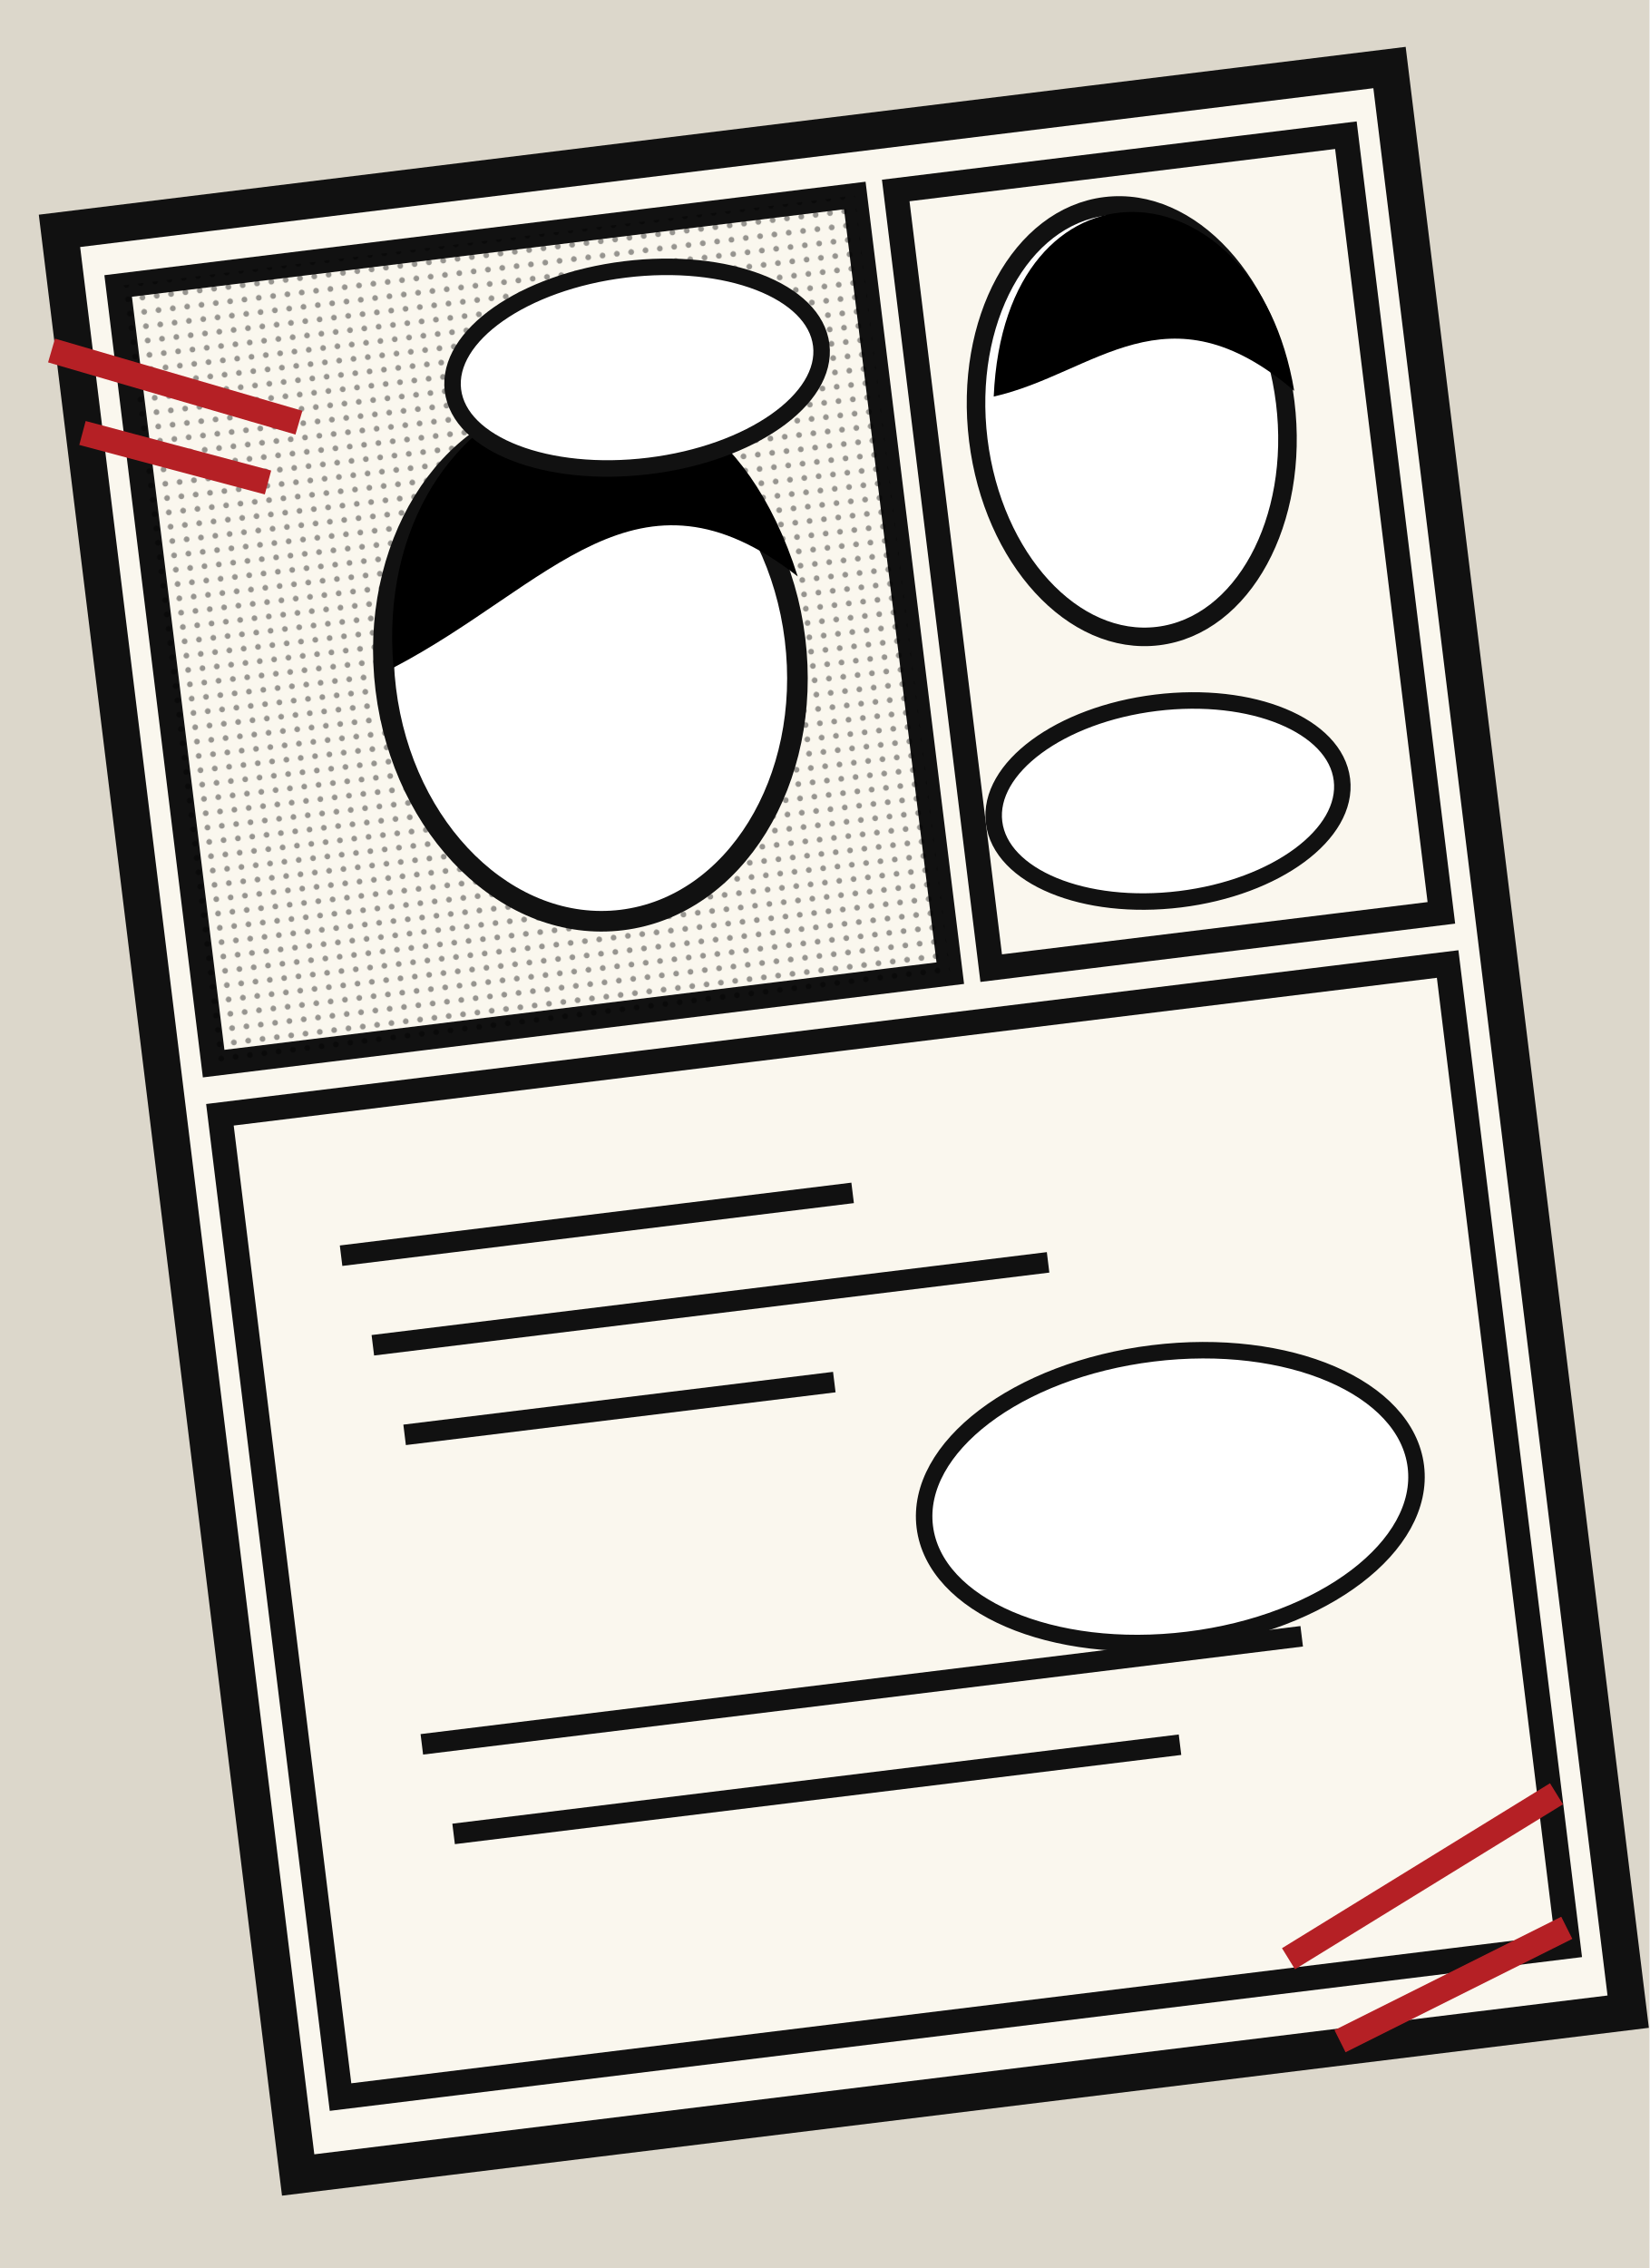
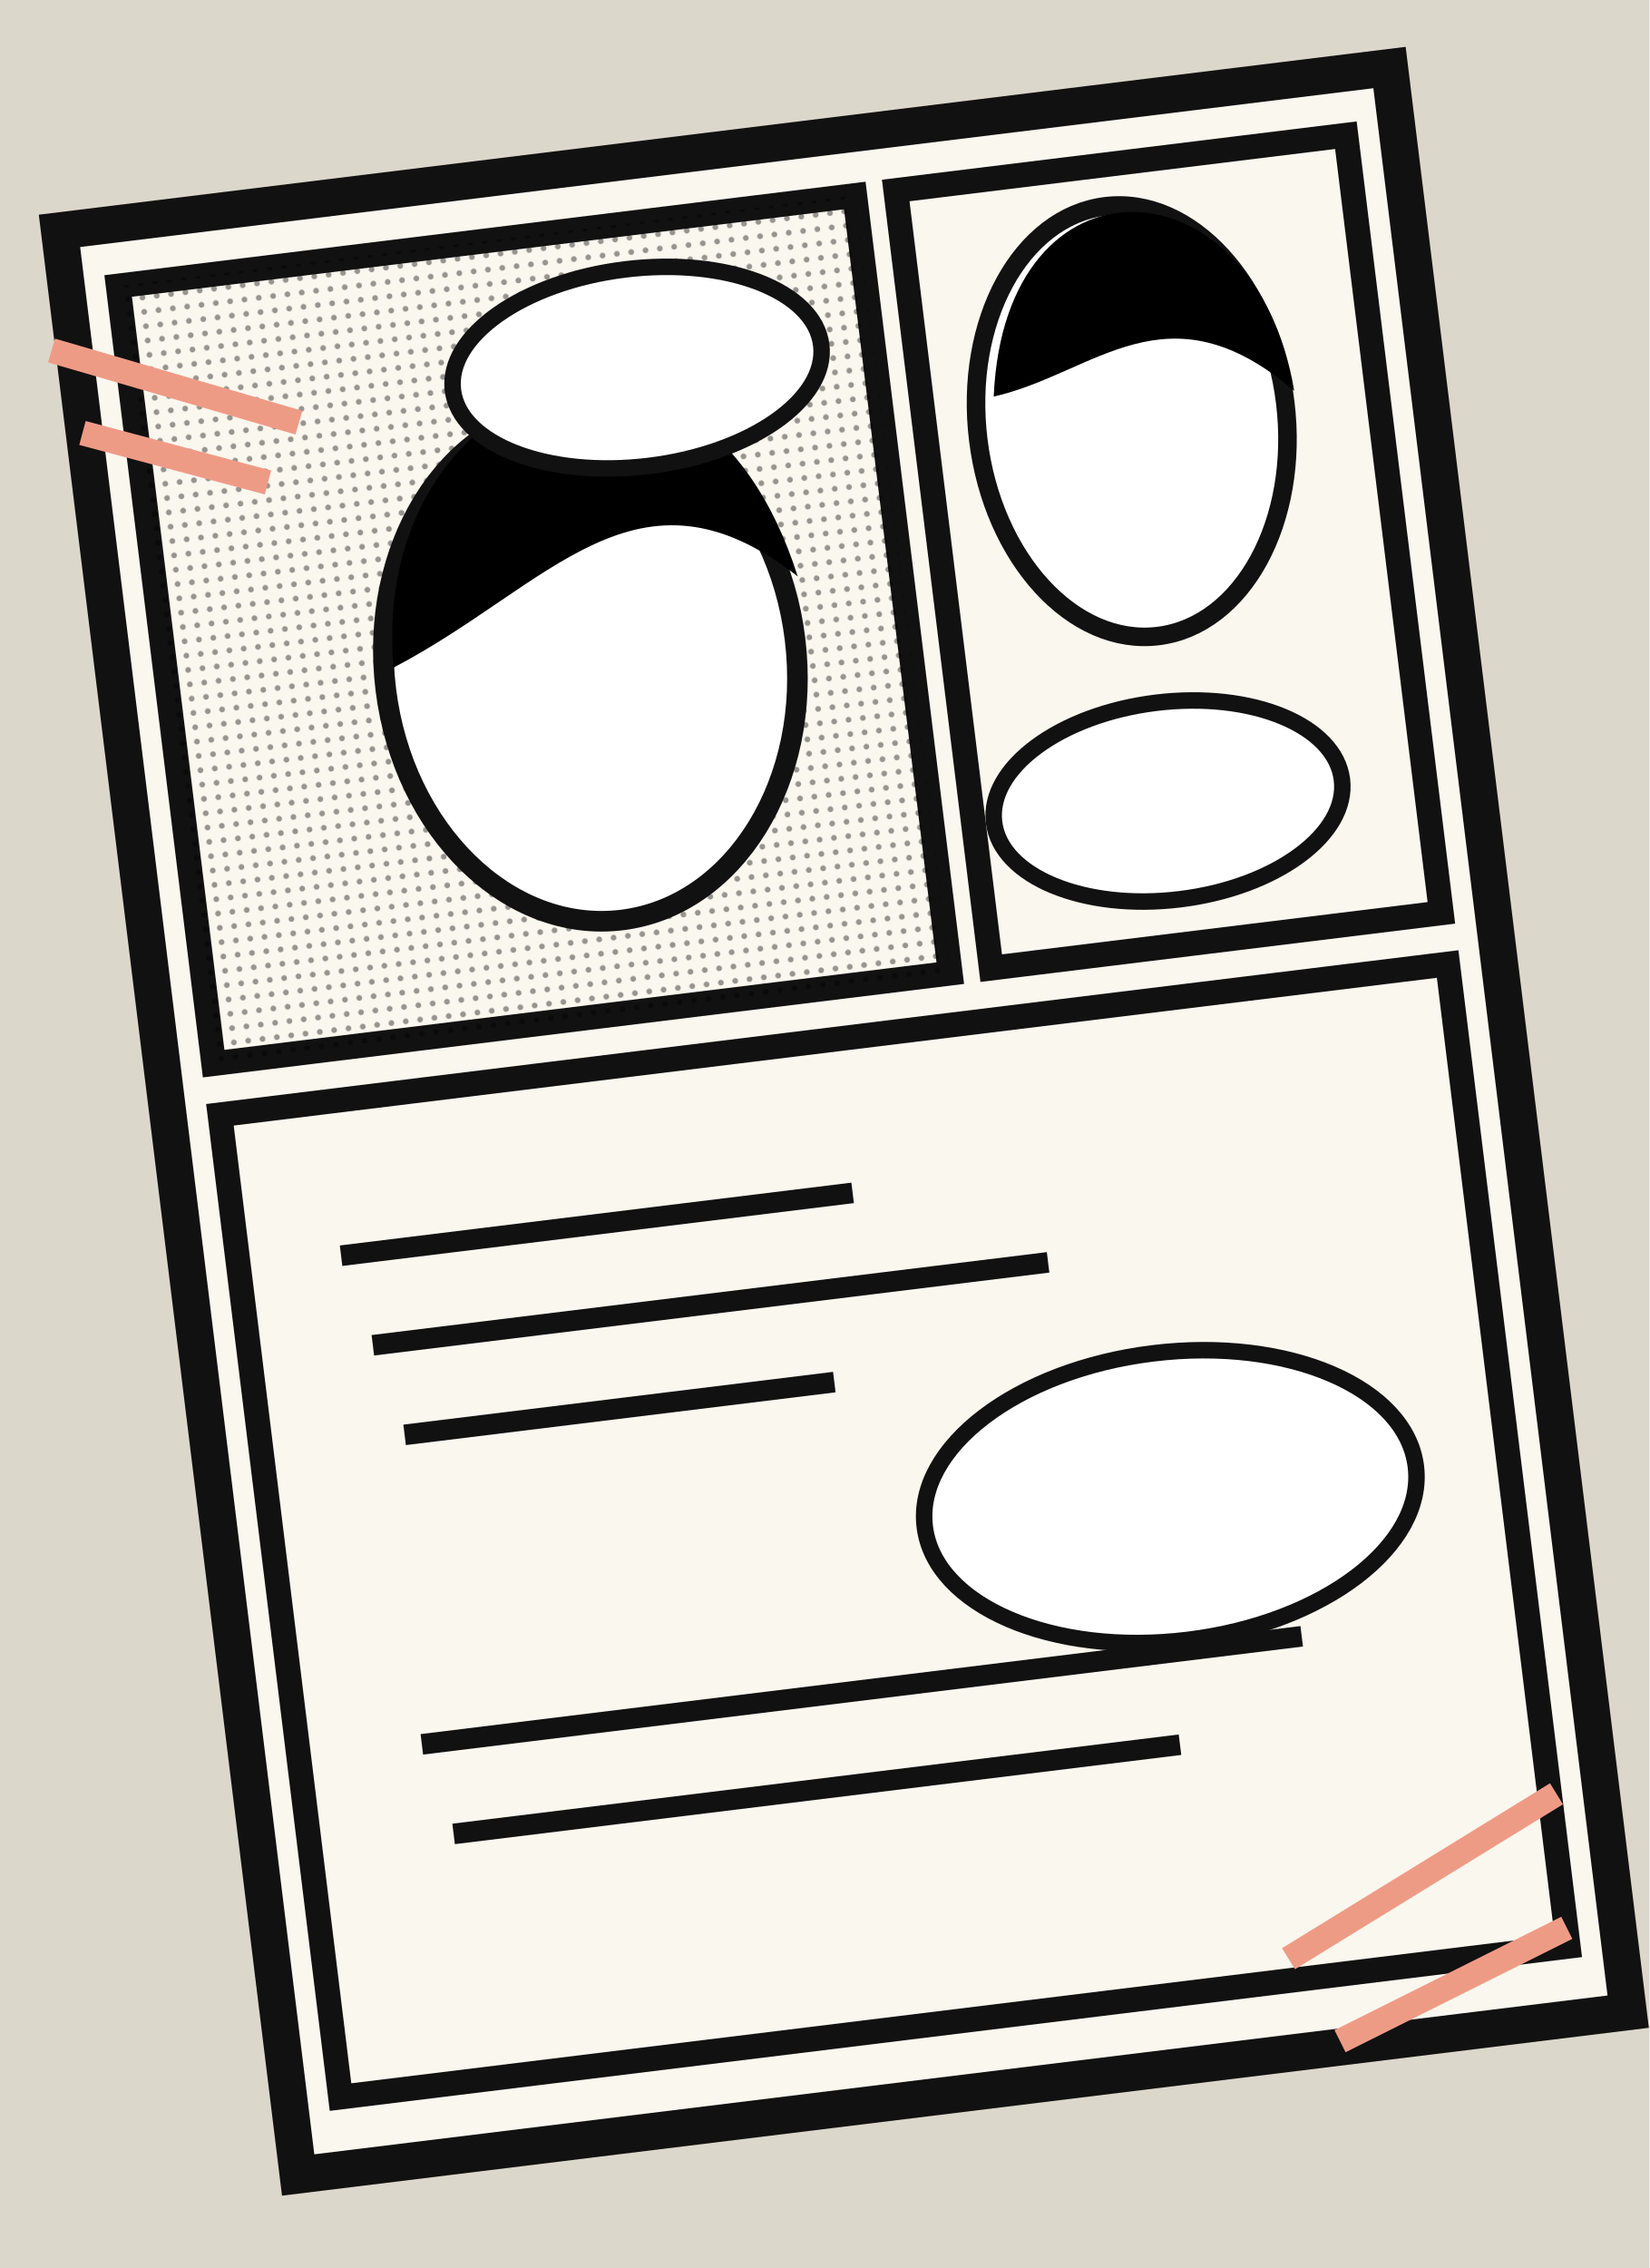
<svg xmlns="http://www.w3.org/2000/svg" viewBox="0 0 800 1100" role="img" aria-labelledby="title desc">
  <defs>
    <pattern id="tone" width="7" height="7" patternUnits="userSpaceOnUse">
      <circle cx="2" cy="2" r="1.4" />
    </pattern>
  </defs>
  <rect width="800" height="1100" fill="#dcd7cb" />
  <g transform="rotate(-7 400 550)">
    <rect x="85" y="70" width="650" height="950" fill="#faf7ee" stroke="#111" stroke-width="18" />
    <path d="M110 100h360v380H110zM490 100h220v380H490zM110 505h600v480H110z" fill="none" stroke="#111" stroke-width="12" />
    <path d="M110 100h360v380H110z" fill="url(#tone)" opacity=".4" />
    <ellipse cx="315" cy="310" rx="100" ry="125" fill="#fff" stroke="#111" stroke-width="10" />
    <path d="M220 300c5-140 170-180 200-20-70-70-120-10-200 20z" />
    <ellipse cx="590" cy="225" rx="75" ry="105" fill="#fff" stroke="#111" stroke-width="9" />
    <path d="M525 205c20-120 140-100 145 15-55-60-95-20-145-15z" />
    <path d="M160 580h250m-240 45h330m-320 45h210m-220 150h430m-420 45h355" stroke="#111" stroke-width="10" />
    <g fill="#fff" stroke="#111" stroke-width="8">
      <ellipse cx="355" cy="170" rx="90" ry="48" />
      <ellipse cx="585" cy="410" rx="85" ry="48" />
      <ellipse cx="545" cy="745" rx="120" ry="70" />
    </g>
  </g>
-   <path d="M25 170l120 35M40 210l90 24M625 950l130-80M650 990l110-55" stroke="#b52025" stroke-width="12" />
+   <path d="M25 170l120 35M40 210l90 24M625 950l130-80M650 990l110-55" stroke="#ee9b86" stroke-width="12" />
</svg>
